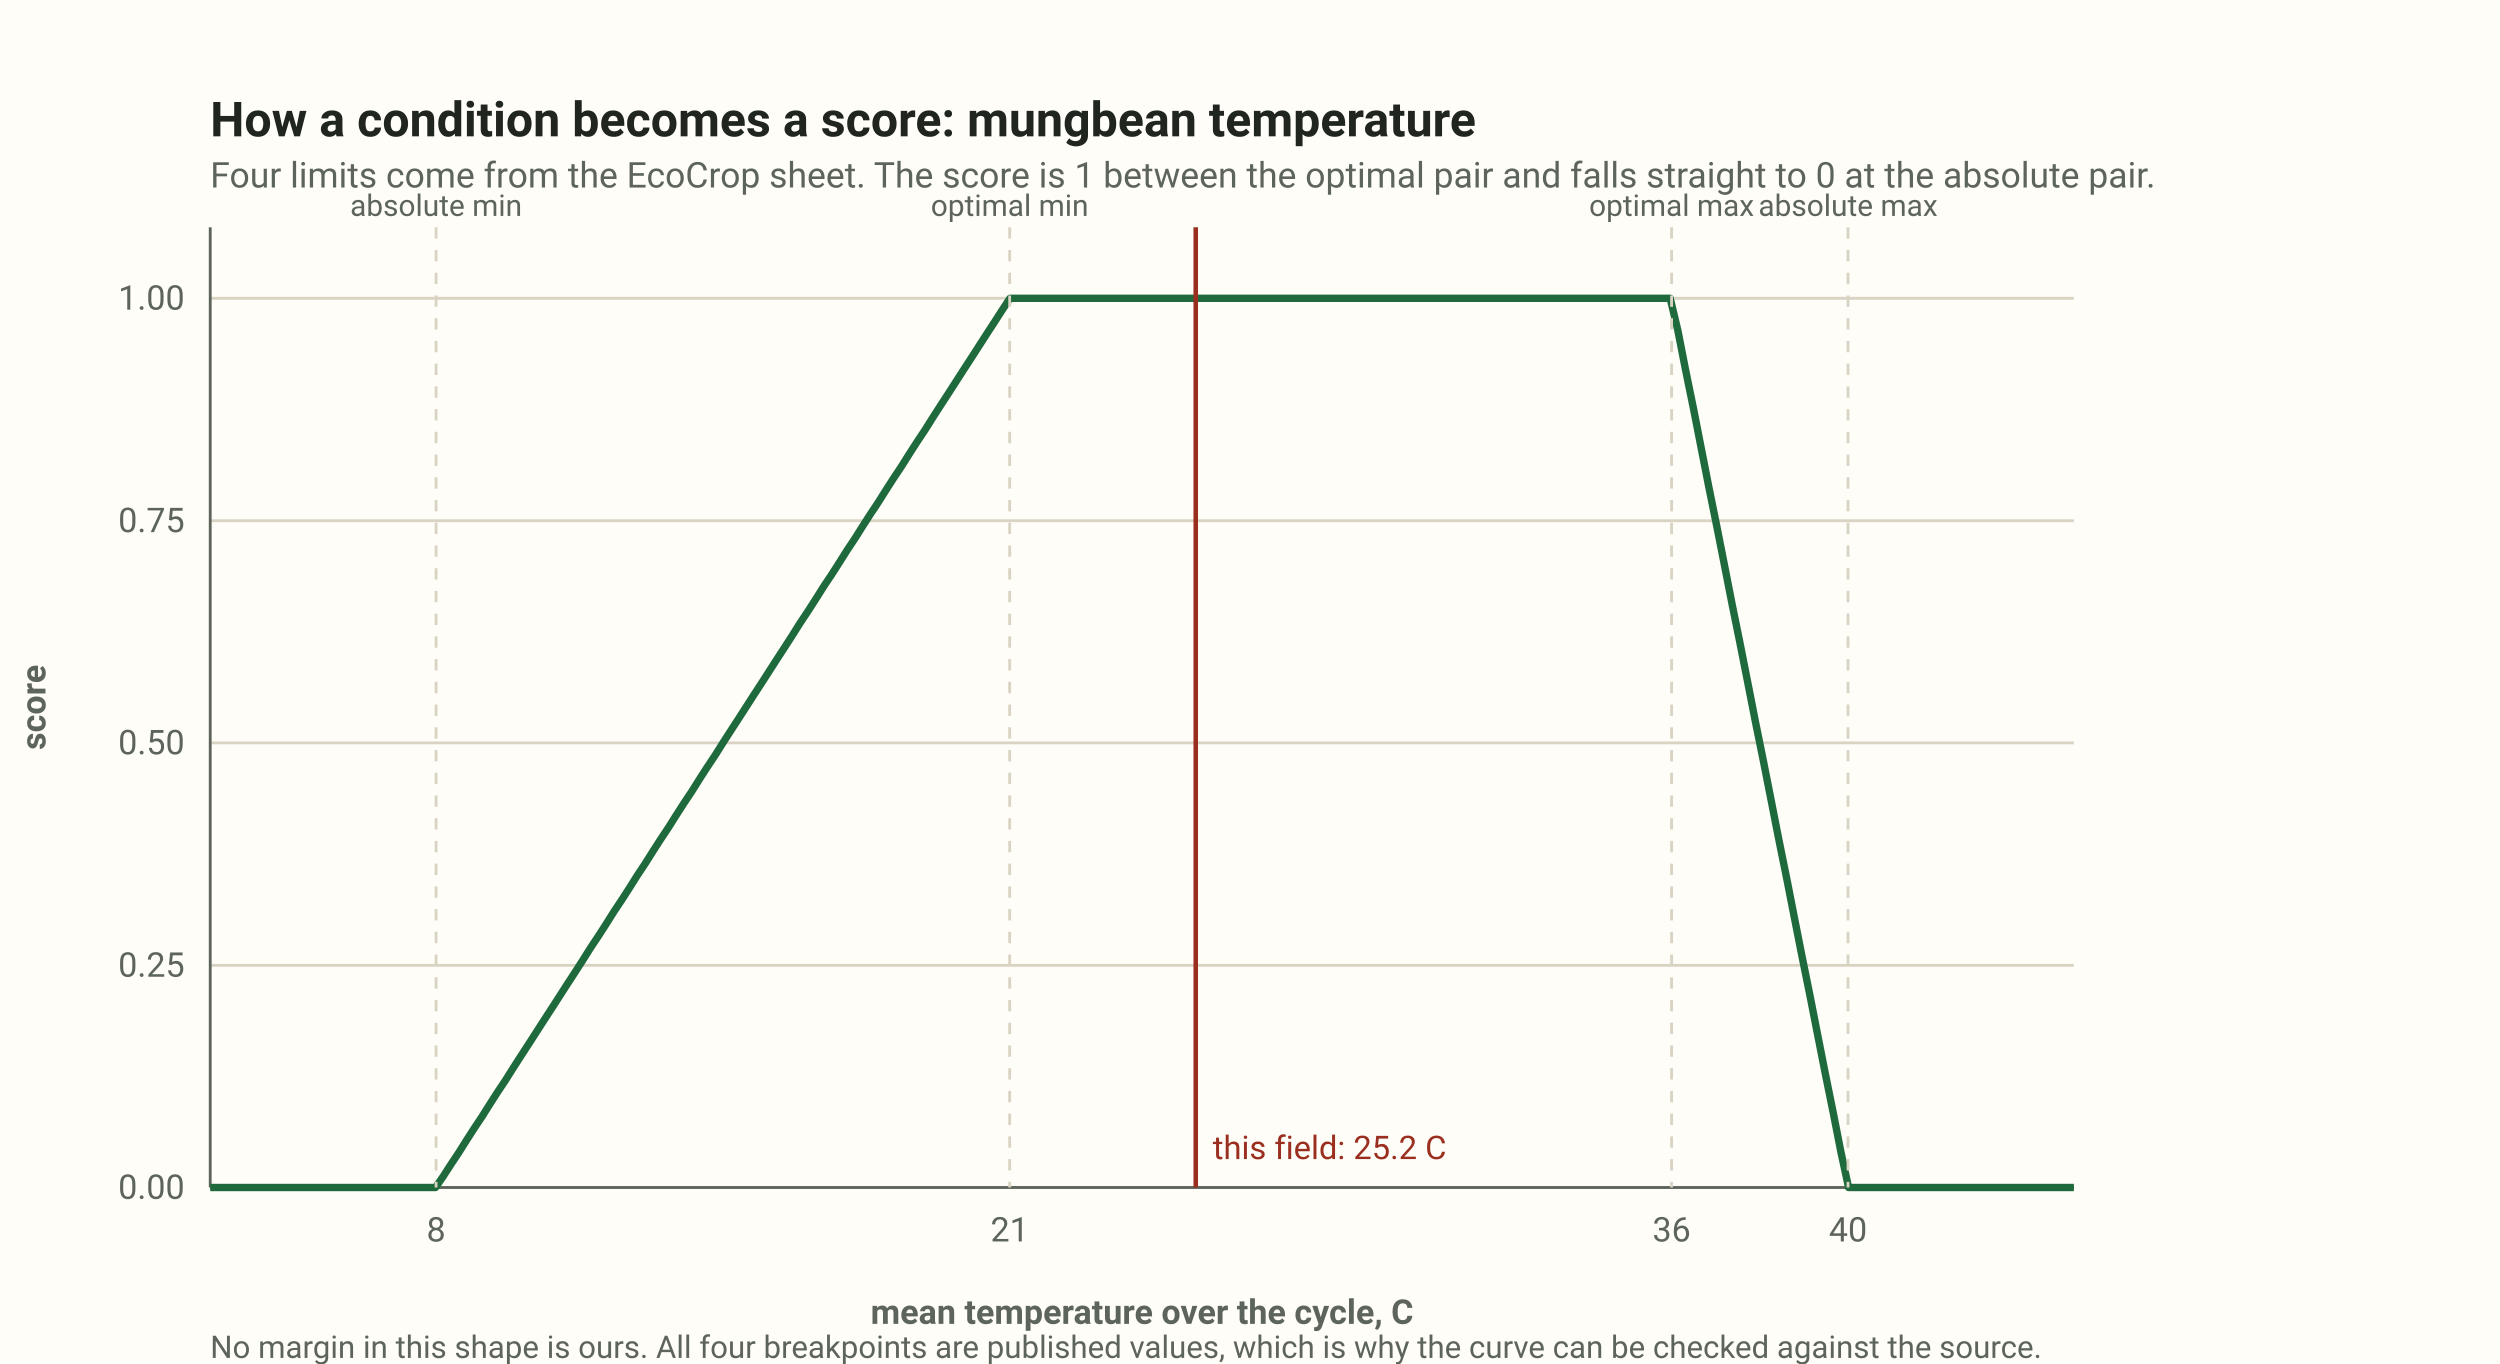
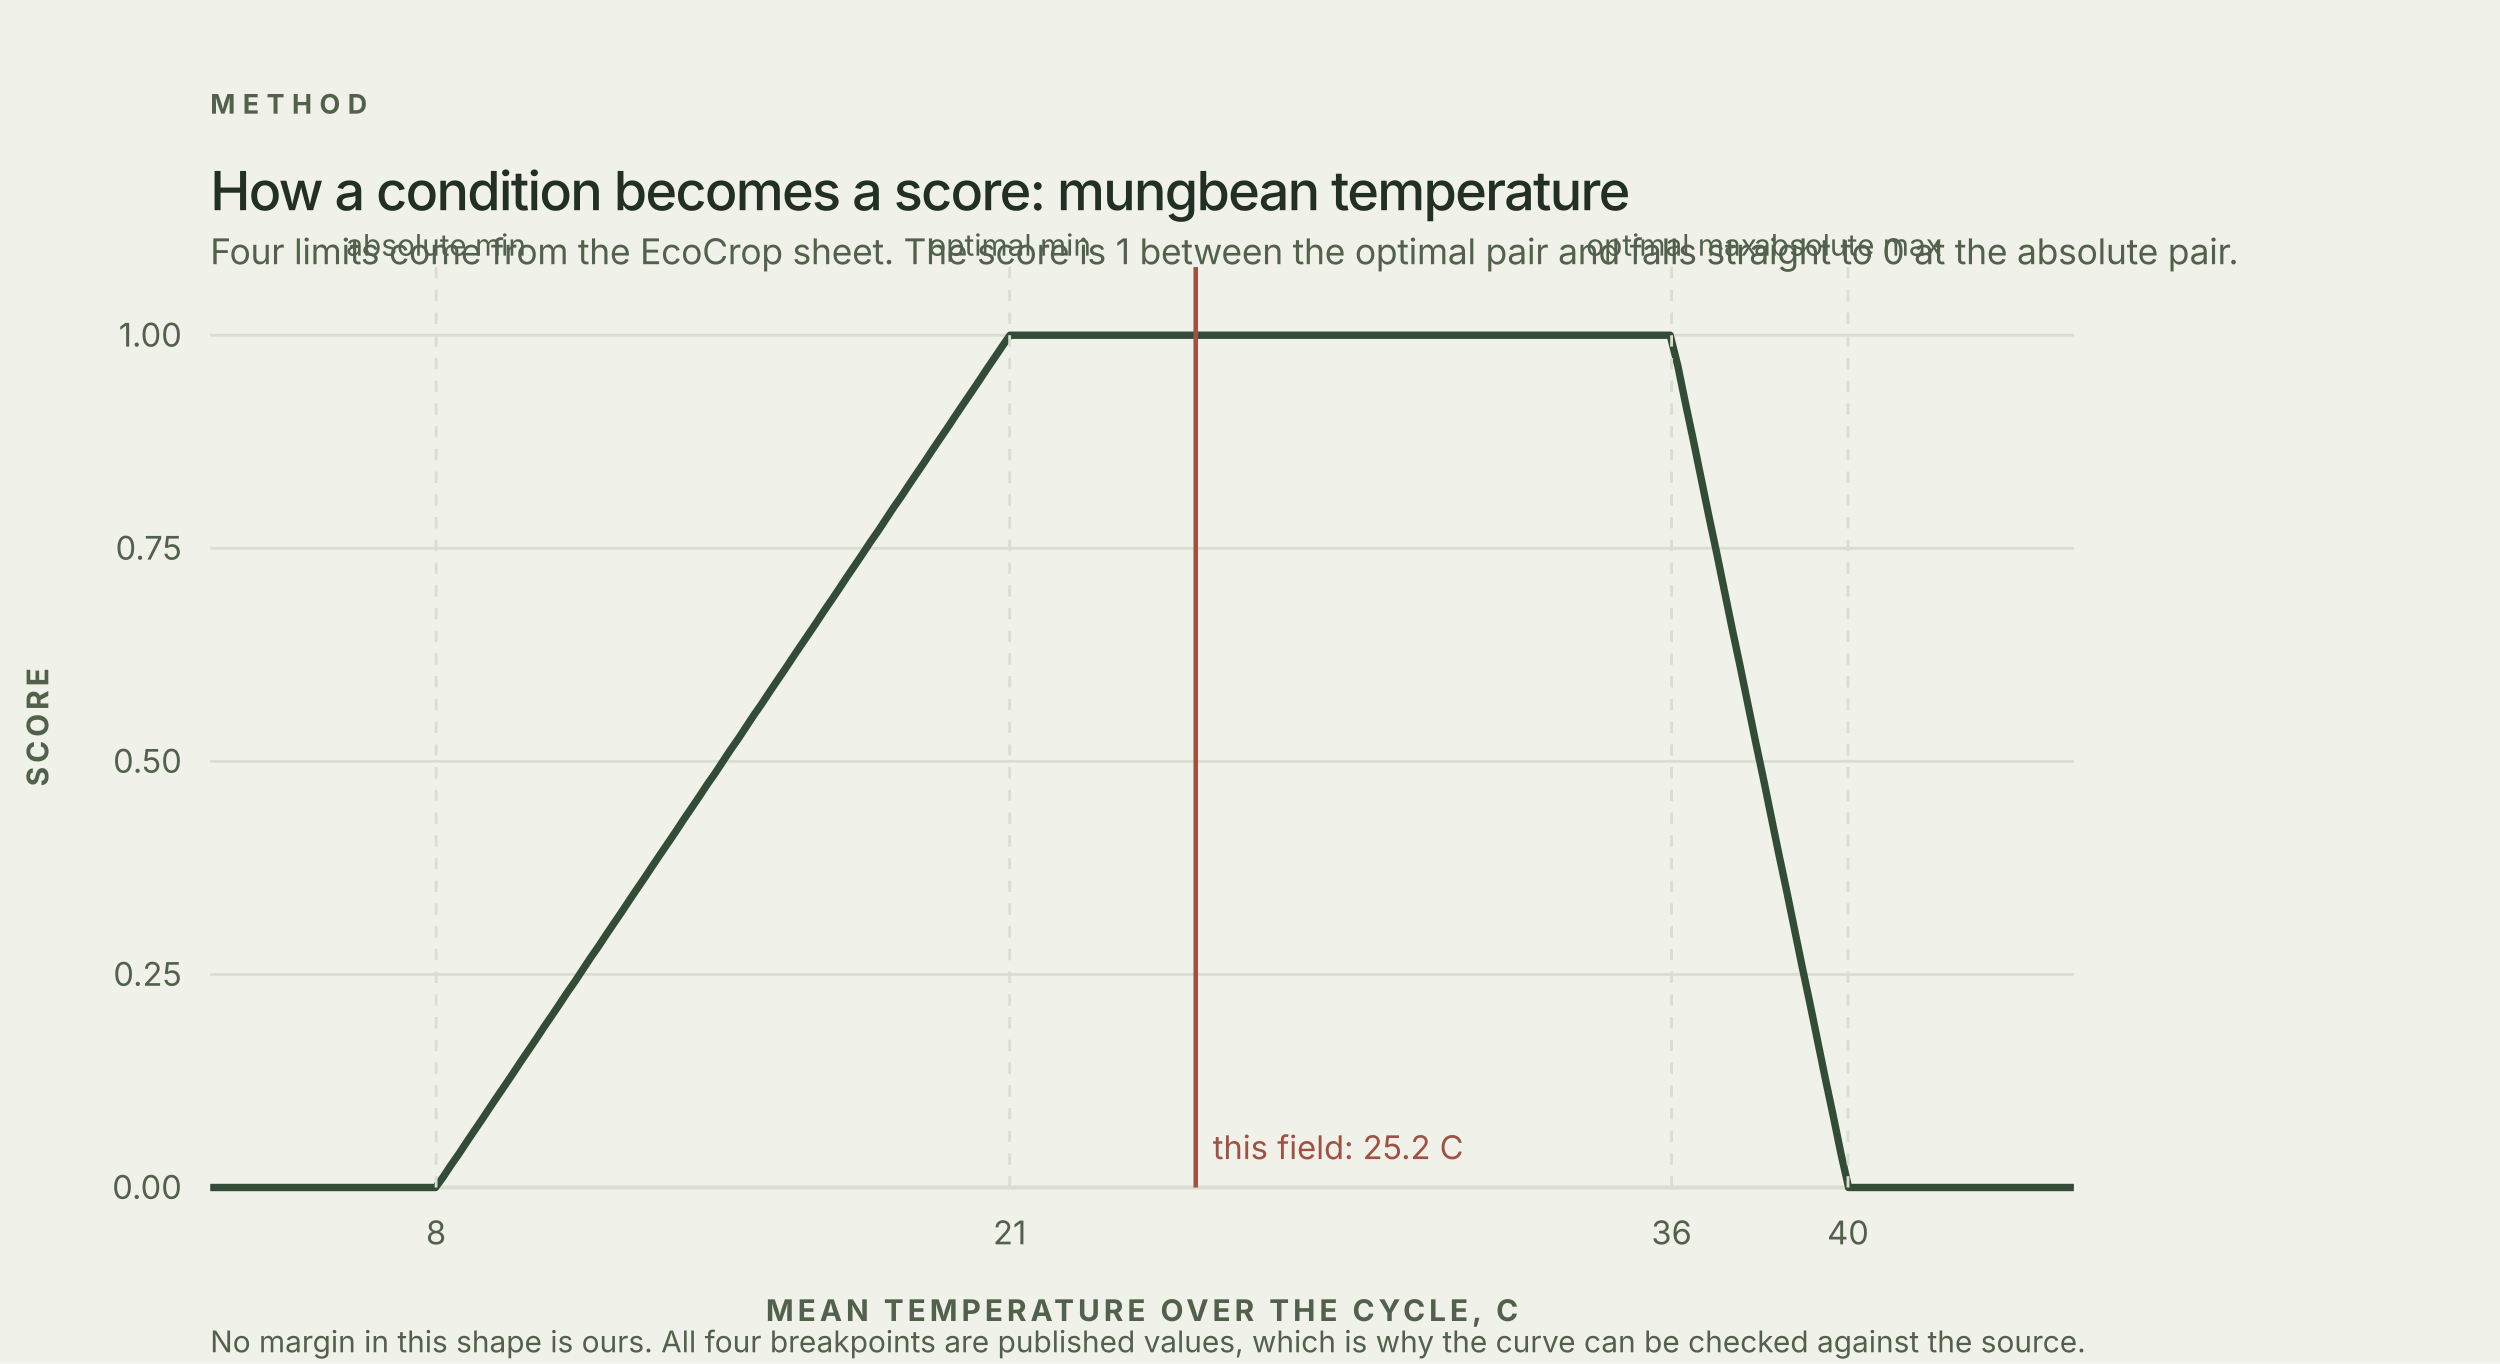
<svg xmlns="http://www.w3.org/2000/svg" width="880" height="480" viewBox="0 0 880 480">
-   <rect width="880" height="480" fill="#fffdf8" />
-   <text x="74" y="48" font-size="17" font-weight="700" fill="#20261f" font-family="system-ui, -apple-system, 'Segoe UI', Roboto, sans-serif">How a condition becomes a score: mungbean temperature</text>
-   <text x="74" y="66" font-size="12.5" fill="#5d655a" font-family="system-ui, -apple-system, 'Segoe UI', Roboto, sans-serif">Four limits come from the EcoCrop sheet. The score is 1 between the optimal pair and falls straight to 0 at the absolute pair.</text>
-   <line x1="74.0" y1="418.0" x2="730.0" y2="418.0" stroke="#d9d3c3" stroke-width="1.0" />
-   <line x1="74.0" y1="339.8" x2="730.0" y2="339.8" stroke="#d9d3c3" stroke-width="1.0" />
-   <line x1="74.0" y1="261.5" x2="730.0" y2="261.5" stroke="#d9d3c3" stroke-width="1.0" />
-   <line x1="74.0" y1="183.3" x2="730.0" y2="183.3" stroke="#d9d3c3" stroke-width="1.0" />
-   <line x1="74.0" y1="105.0" x2="730.0" y2="105.0" stroke="#d9d3c3" stroke-width="1.0" />
-   <line x1="74.0" y1="418.0" x2="730.0" y2="418.0" stroke="#5d655a" stroke-width="1.0" />
-   <line x1="74.0" y1="80.0" x2="74.0" y2="418.0" stroke="#5d655a" stroke-width="1.0" />
-   <text x="65.0" y="422.0" font-size="12" fill="#5d655a" text-anchor="end" font-weight="400" font-family="system-ui, -apple-system, 'Segoe UI', Roboto, sans-serif">0.00</text>
-   <text x="65.0" y="343.8" font-size="12" fill="#5d655a" text-anchor="end" font-weight="400" font-family="system-ui, -apple-system, 'Segoe UI', Roboto, sans-serif">0.25</text>
-   <text x="65.0" y="265.5" font-size="12" fill="#5d655a" text-anchor="end" font-weight="400" font-family="system-ui, -apple-system, 'Segoe UI', Roboto, sans-serif">0.50</text>
-   <text x="65.0" y="187.3" font-size="12" fill="#5d655a" text-anchor="end" font-weight="400" font-family="system-ui, -apple-system, 'Segoe UI', Roboto, sans-serif">0.75</text>
-   <text x="65.0" y="109.0" font-size="12" fill="#5d655a" text-anchor="end" font-weight="400" font-family="system-ui, -apple-system, 'Segoe UI', Roboto, sans-serif">1.00</text>
-   <text x="153.5" y="437.0" font-size="12" fill="#5d655a" text-anchor="middle" font-weight="400" font-family="system-ui, -apple-system, 'Segoe UI', Roboto, sans-serif">8</text>
-   <text x="355.4" y="437.0" font-size="12" fill="#5d655a" text-anchor="middle" font-weight="400" font-family="system-ui, -apple-system, 'Segoe UI', Roboto, sans-serif">21</text>
-   <text x="588.4" y="437.0" font-size="12" fill="#5d655a" text-anchor="middle" font-weight="400" font-family="system-ui, -apple-system, 'Segoe UI', Roboto, sans-serif">36</text>
-   <text x="650.5" y="437.0" font-size="12" fill="#5d655a" text-anchor="middle" font-weight="400" font-family="system-ui, -apple-system, 'Segoe UI', Roboto, sans-serif">40</text>
-   <text x="402.0" y="466.0" font-size="12" fill="#5d655a" text-anchor="middle" font-weight="600" font-family="system-ui, -apple-system, 'Segoe UI', Roboto, sans-serif">mean temperature over the cycle, C</text>
-   <text x="16.0" y="249.0" font-size="12" fill="#5d655a" text-anchor="middle" font-weight="600" font-family="system-ui, -apple-system, 'Segoe UI', Roboto, sans-serif" transform="rotate(-90 16.0 249.0)">score</text>
-   <path d="M 74.0 418.0 L 76.7 418.0 L 79.5 418.0 L 82.2 418.0 L 84.9 418.0 L 87.7 418.0 L 90.4 418.0 L 93.1 418.0 L 95.9 418.0 L 98.6 418.0 L 101.3 418.0 L 104.1 418.0 L 106.8 418.0 L 109.5 418.0 L 112.3 418.0 L 115.0 418.0 L 117.7 418.0 L 120.5 418.0 L 123.2 418.0 L 125.9 418.0 L 128.7 418.0 L 131.4 418.0 L 134.1 418.0 L 136.9 418.0 L 139.6 418.0 L 142.3 418.0 L 145.1 418.0 L 147.8 418.0 L 150.5 418.0 L 153.3 418.0 L 156.0 414.1 L 158.7 409.9 L 161.5 405.7 L 164.2 401.4 L 166.9 397.2 L 169.7 393.0 L 172.4 388.7 L 175.1 384.5 L 177.9 380.3 L 180.6 376.0 L 183.3 371.8 L 186.1 367.5 L 188.8 363.3 L 191.5 359.1 L 194.3 354.8 L 197.0 350.6 L 199.7 346.4 L 202.5 342.1 L 205.2 337.9 L 207.9 333.6 L 210.7 329.4 L 213.4 325.2 L 216.1 320.9 L 218.9 316.7 L 221.6 312.5 L 224.3 308.2 L 227.1 304.0 L 229.8 299.7 L 232.5 295.5 L 235.3 291.3 L 238.0 287.0 L 240.7 282.8 L 243.5 278.6 L 246.2 274.3 L 248.9 270.1 L 251.7 265.9 L 254.4 261.6 L 257.1 257.4 L 259.9 253.1 L 262.6 248.9 L 265.3 244.7 L 268.1 240.4 L 270.8 236.2 L 273.5 232.0 L 276.3 227.7 L 279.0 223.5 L 281.7 219.2 L 284.5 215.0 L 287.2 210.8 L 289.9 206.5 L 292.7 202.3 L 295.4 198.1 L 298.1 193.8 L 300.9 189.6 L 303.6 185.3 L 306.3 181.1 L 309.1 176.9 L 311.8 172.6 L 314.5 168.4 L 317.3 164.2 L 320.0 159.9 L 322.7 155.7 L 325.5 151.5 L 328.2 147.2 L 330.9 143.0 L 333.7 138.7 L 336.4 134.5 L 339.1 130.3 L 341.9 126.0 L 344.6 121.8 L 347.3 117.6 L 350.1 113.3 L 352.8 109.1 L 355.5 105.0 L 358.3 105.0 L 361.0 105.0 L 363.7 105.0 L 366.5 105.0 L 369.2 105.0 L 371.9 105.0 L 374.7 105.0 L 377.4 105.0 L 380.1 105.0 L 382.9 105.0 L 385.6 105.0 L 388.3 105.0 L 391.1 105.0 L 393.8 105.0 L 396.5 105.0 L 399.3 105.0 L 402.0 105.0 L 404.7 105.0 L 407.5 105.0 L 410.2 105.0 L 412.9 105.0 L 415.7 105.0 L 418.4 105.0 L 421.1 105.0 L 423.9 105.0 L 426.6 105.0 L 429.3 105.0 L 432.1 105.0 L 434.8 105.0 L 437.5 105.0 L 440.3 105.0 L 443.0 105.0 L 445.7 105.0 L 448.5 105.0 L 451.2 105.0 L 453.9 105.0 L 456.7 105.0 L 459.4 105.0 L 462.1 105.0 L 464.9 105.0 L 467.6 105.0 L 470.3 105.0 L 473.1 105.0 L 475.8 105.0 L 478.5 105.0 L 481.3 105.0 L 484.0 105.0 L 486.7 105.0 L 489.5 105.0 L 492.2 105.0 L 494.9 105.0 L 497.7 105.0 L 500.4 105.0 L 503.1 105.0 L 505.9 105.0 L 508.6 105.0 L 511.3 105.0 L 514.1 105.0 L 516.8 105.0 L 519.5 105.0 L 522.3 105.0 L 525.0 105.0 L 527.7 105.0 L 530.5 105.0 L 533.2 105.0 L 535.9 105.0 L 538.7 105.0 L 541.4 105.0 L 544.1 105.0 L 546.9 105.0 L 549.6 105.0 L 552.3 105.0 L 555.1 105.0 L 557.8 105.0 L 560.5 105.0 L 563.3 105.0 L 566.0 105.0 L 568.7 105.0 L 571.5 105.0 L 574.2 105.0 L 576.9 105.0 L 579.7 105.0 L 582.4 105.0 L 585.1 105.0 L 587.9 105.0 L 590.6 116.3 L 593.3 130.1 L 596.1 143.8 L 598.8 157.6 L 601.5 171.4 L 604.3 185.2 L 607.0 198.9 L 609.7 212.7 L 612.5 226.5 L 615.2 240.2 L 617.9 254.0 L 620.7 267.8 L 623.4 281.5 L 626.1 295.3 L 628.9 309.1 L 631.6 322.9 L 634.3 336.6 L 637.1 350.4 L 639.8 364.2 L 642.5 377.9 L 645.3 391.7 L 648.0 405.5 L 650.7 418.0 L 653.5 418.0 L 656.2 418.0 L 658.9 418.0 L 661.7 418.0 L 664.4 418.0 L 667.1 418.0 L 669.9 418.0 L 672.6 418.0 L 675.3 418.0 L 678.1 418.0 L 680.8 418.0 L 683.5 418.0 L 686.3 418.0 L 689.0 418.0 L 691.7 418.0 L 694.5 418.0 L 697.2 418.0 L 699.9 418.0 L 702.7 418.0 L 705.4 418.0 L 708.1 418.0 L 710.9 418.0 L 713.6 418.0 L 716.3 418.0 L 719.1 418.0 L 721.8 418.0 L 724.5 418.0 L 727.3 418.0 L 730.0 418.0" fill="none" stroke="#1f6a3d" stroke-width="2.6" stroke-linejoin="round" />
-   <line x1="153.5" y1="80.0" x2="153.5" y2="418.0" stroke="#d9d3c3" stroke-width="1" stroke-dasharray="4 4" />
-   <text x="153.5" y="76.0" font-size="10.5" fill="#5d655a" text-anchor="middle" font-weight="400" font-family="system-ui, -apple-system, 'Segoe UI', Roboto, sans-serif">absolute min</text>
-   <line x1="355.4" y1="80.0" x2="355.4" y2="418.0" stroke="#d9d3c3" stroke-width="1" stroke-dasharray="4 4" />
-   <text x="355.4" y="76.0" font-size="10.5" fill="#5d655a" text-anchor="middle" font-weight="400" font-family="system-ui, -apple-system, 'Segoe UI', Roboto, sans-serif">optimal min</text>
-   <line x1="588.4" y1="80.0" x2="588.4" y2="418.0" stroke="#d9d3c3" stroke-width="1" stroke-dasharray="4 4" />
-   <text x="588.4" y="76.0" font-size="10.5" fill="#5d655a" text-anchor="middle" font-weight="400" font-family="system-ui, -apple-system, 'Segoe UI', Roboto, sans-serif">optimal max</text>
-   <line x1="650.5" y1="80.0" x2="650.5" y2="418.0" stroke="#d9d3c3" stroke-width="1" stroke-dasharray="4 4" />
-   <text x="650.5" y="76.0" font-size="10.5" fill="#5d655a" text-anchor="middle" font-weight="400" font-family="system-ui, -apple-system, 'Segoe UI', Roboto, sans-serif">absolute max</text>
-   <line x1="420.9" y1="80.0" x2="420.9" y2="418.0" stroke="#9a2f1f" stroke-width="1.6" />
-   <text x="426.9" y="408.0" font-size="11.5" fill="#9a2f1f" text-anchor="start" font-weight="400" font-family="system-ui, -apple-system, 'Segoe UI', Roboto, sans-serif">this field: 25.2 C</text>
-   <text x="74.0" y="478.0" font-size="11" fill="#5d655a" text-anchor="start" font-weight="400" font-family="system-ui, -apple-system, 'Segoe UI', Roboto, sans-serif">No margin in this shape is ours. All four breakpoints are published values, which is why the curve can be checked against the source.</text>
+   <rect width="880" height="480" fill="#f0f1e9" />
+   <text x="74" y="40" font-size="9.5" font-weight="650" fill="#52614b" font-family="'DM Sans', -apple-system, 'Segoe UI', sans-serif" letter-spacing="2.6">METHOD</text>
+   <text x="74" y="74" font-size="19" font-weight="550" fill="#223024" font-family="Manrope, 'DM Sans', -apple-system, 'Segoe UI', sans-serif" letter-spacing="-0.6">How a condition becomes a score: mungbean temperature</text>
+   <text x="74" y="93" font-size="12.5" fill="#52614b" font-family="'DM Sans', -apple-system, 'Segoe UI', sans-serif" letter-spacing="-0.1">Four limits come from the EcoCrop sheet. The score is 1 between the optimal pair and falls straight to 0 at the absolute pair.</text>
+   <line x1="74.0" y1="418.0" x2="730.0" y2="418.0" stroke="#d8dfcf" stroke-width="1.0" />
+   <line x1="74.0" y1="343.0" x2="730.0" y2="343.0" stroke="#d8dfcf" stroke-width="1.0" />
+   <line x1="74.0" y1="268.0" x2="730.0" y2="268.0" stroke="#d8dfcf" stroke-width="1.0" />
+   <line x1="74.0" y1="193.0" x2="730.0" y2="193.0" stroke="#d8dfcf" stroke-width="1.0" />
+   <line x1="74.0" y1="118.0" x2="730.0" y2="118.0" stroke="#d8dfcf" stroke-width="1.0" />
+   <line x1="74.0" y1="418.0" x2="730.0" y2="418.0" stroke="#d8dfcf" stroke-width="1.4" />
+   <text x="64.0" y="422.0" font-size="11.5" fill="#52614b" text-anchor="end" font-weight="400" font-family="'DM Sans', -apple-system, 'Segoe UI', sans-serif">0.00</text>
+   <text x="64.0" y="347.0" font-size="11.5" fill="#52614b" text-anchor="end" font-weight="400" font-family="'DM Sans', -apple-system, 'Segoe UI', sans-serif">0.25</text>
+   <text x="64.0" y="272.0" font-size="11.5" fill="#52614b" text-anchor="end" font-weight="400" font-family="'DM Sans', -apple-system, 'Segoe UI', sans-serif">0.50</text>
+   <text x="64.0" y="197.0" font-size="11.5" fill="#52614b" text-anchor="end" font-weight="400" font-family="'DM Sans', -apple-system, 'Segoe UI', sans-serif">0.75</text>
+   <text x="64.0" y="122.0" font-size="11.5" fill="#52614b" text-anchor="end" font-weight="400" font-family="'DM Sans', -apple-system, 'Segoe UI', sans-serif">1.00</text>
+   <text x="153.5" y="438.0" font-size="11.5" fill="#52614b" text-anchor="middle" font-weight="400" font-family="'DM Sans', -apple-system, 'Segoe UI', sans-serif">8</text>
+   <text x="355.4" y="438.0" font-size="11.5" fill="#52614b" text-anchor="middle" font-weight="400" font-family="'DM Sans', -apple-system, 'Segoe UI', sans-serif">21</text>
+   <text x="588.4" y="438.0" font-size="11.5" fill="#52614b" text-anchor="middle" font-weight="400" font-family="'DM Sans', -apple-system, 'Segoe UI', sans-serif">36</text>
+   <text x="650.5" y="438.0" font-size="11.5" fill="#52614b" text-anchor="middle" font-weight="400" font-family="'DM Sans', -apple-system, 'Segoe UI', sans-serif">40</text>
+   <text x="402.0" y="465.0" font-size="10.5" fill="#52614b" text-anchor="middle" font-weight="650" font-family="'DM Sans', -apple-system, 'Segoe UI', sans-serif" letter-spacing="1.4">MEAN TEMPERATURE OVER THE CYCLE, C</text>
+   <text x="17.0" y="256.0" font-size="10.5" fill="#52614b" text-anchor="middle" font-weight="650" font-family="'DM Sans', -apple-system, 'Segoe UI', sans-serif" letter-spacing="1.4" transform="rotate(-90 17.0 256.0)">SCORE</text>
+   <path d="M 74.0 418.0 L 76.7 418.0 L 79.5 418.0 L 82.2 418.0 L 84.9 418.0 L 87.7 418.0 L 90.4 418.0 L 93.1 418.0 L 95.9 418.0 L 98.6 418.0 L 101.3 418.0 L 104.1 418.0 L 106.8 418.0 L 109.5 418.0 L 112.3 418.0 L 115.0 418.0 L 117.7 418.0 L 120.5 418.0 L 123.2 418.0 L 125.9 418.0 L 128.7 418.0 L 131.4 418.0 L 134.1 418.0 L 136.9 418.0 L 139.6 418.0 L 142.3 418.0 L 145.1 418.0 L 147.8 418.0 L 150.5 418.0 L 153.3 418.0 L 156.0 414.3 L 158.7 410.2 L 161.5 406.2 L 164.2 402.1 L 166.9 398.1 L 169.7 394.0 L 172.4 389.9 L 175.1 385.9 L 177.9 381.8 L 180.6 377.8 L 183.3 373.7 L 186.1 369.6 L 188.8 365.6 L 191.5 361.5 L 194.3 357.4 L 197.0 353.4 L 199.7 349.3 L 202.5 345.3 L 205.2 341.2 L 207.9 337.1 L 210.7 333.1 L 213.4 329.0 L 216.1 325.0 L 218.9 320.9 L 221.6 316.8 L 224.3 312.8 L 227.1 308.7 L 229.8 304.6 L 232.5 300.6 L 235.3 296.5 L 238.0 292.5 L 240.7 288.4 L 243.5 284.3 L 246.2 280.3 L 248.9 276.2 L 251.7 272.2 L 254.4 268.1 L 257.1 264.0 L 259.9 260.0 L 262.6 255.9 L 265.3 251.8 L 268.1 247.8 L 270.8 243.7 L 273.5 239.7 L 276.3 235.6 L 279.0 231.5 L 281.7 227.5 L 284.5 223.4 L 287.2 219.4 L 289.9 215.3 L 292.7 211.2 L 295.4 207.2 L 298.1 203.1 L 300.9 199.0 L 303.6 195.0 L 306.3 190.9 L 309.1 186.9 L 311.8 182.8 L 314.5 178.7 L 317.3 174.7 L 320.0 170.6 L 322.7 166.6 L 325.5 162.5 L 328.2 158.4 L 330.9 154.4 L 333.7 150.3 L 336.4 146.2 L 339.1 142.2 L 341.9 138.1 L 344.6 134.1 L 347.3 130.0 L 350.1 125.9 L 352.8 121.9 L 355.5 118.0 L 358.3 118.0 L 361.0 118.0 L 363.7 118.0 L 366.5 118.0 L 369.2 118.0 L 371.9 118.0 L 374.7 118.0 L 377.4 118.0 L 380.1 118.0 L 382.9 118.0 L 385.6 118.0 L 388.3 118.0 L 391.1 118.0 L 393.8 118.0 L 396.5 118.0 L 399.3 118.0 L 402.0 118.0 L 404.7 118.0 L 407.5 118.0 L 410.2 118.0 L 412.9 118.0 L 415.7 118.0 L 418.4 118.0 L 421.1 118.0 L 423.9 118.0 L 426.6 118.0 L 429.3 118.0 L 432.1 118.0 L 434.8 118.0 L 437.5 118.0 L 440.3 118.0 L 443.0 118.0 L 445.7 118.0 L 448.5 118.0 L 451.2 118.0 L 453.9 118.0 L 456.7 118.0 L 459.4 118.0 L 462.1 118.0 L 464.9 118.0 L 467.6 118.0 L 470.3 118.0 L 473.1 118.0 L 475.8 118.0 L 478.5 118.0 L 481.3 118.0 L 484.0 118.0 L 486.7 118.0 L 489.5 118.0 L 492.2 118.0 L 494.9 118.0 L 497.7 118.0 L 500.4 118.0 L 503.1 118.0 L 505.9 118.0 L 508.6 118.0 L 511.3 118.0 L 514.1 118.0 L 516.8 118.0 L 519.5 118.0 L 522.3 118.0 L 525.0 118.0 L 527.7 118.0 L 530.5 118.0 L 533.2 118.0 L 535.9 118.0 L 538.7 118.0 L 541.4 118.0 L 544.1 118.0 L 546.9 118.0 L 549.6 118.0 L 552.3 118.0 L 555.1 118.0 L 557.8 118.0 L 560.5 118.0 L 563.3 118.0 L 566.0 118.0 L 568.7 118.0 L 571.5 118.0 L 574.2 118.0 L 576.9 118.0 L 579.7 118.0 L 582.4 118.0 L 585.1 118.0 L 587.9 118.0 L 590.6 128.8 L 593.3 142.0 L 596.1 155.2 L 598.8 168.4 L 601.5 181.6 L 604.3 194.8 L 607.0 208.0 L 609.7 221.2 L 612.5 234.4 L 615.2 247.6 L 617.9 260.8 L 620.7 274.0 L 623.4 287.2 L 626.1 300.4 L 628.9 313.6 L 631.6 326.8 L 634.3 340.0 L 637.1 353.2 L 639.8 366.4 L 642.5 379.6 L 645.3 392.8 L 648.0 406.0 L 650.7 418.0 L 653.5 418.0 L 656.2 418.0 L 658.9 418.0 L 661.7 418.0 L 664.4 418.0 L 667.1 418.0 L 669.9 418.0 L 672.6 418.0 L 675.3 418.0 L 678.1 418.0 L 680.8 418.0 L 683.5 418.0 L 686.3 418.0 L 689.0 418.0 L 691.7 418.0 L 694.5 418.0 L 697.2 418.0 L 699.9 418.0 L 702.7 418.0 L 705.4 418.0 L 708.1 418.0 L 710.9 418.0 L 713.6 418.0 L 716.3 418.0 L 719.1 418.0 L 721.8 418.0 L 724.5 418.0 L 727.3 418.0 L 730.0 418.0" fill="none" fill-opacity="1.0" stroke="#334c37" stroke-width="2.6" stroke-linejoin="round" />
+   <line x1="153.5" y1="94.0" x2="153.5" y2="418.0" stroke="#d8dfcf" stroke-width="1" stroke-dasharray="4 4" />
+   <text x="153.5" y="90.0" font-size="10.5" fill="#52614b" text-anchor="middle" font-weight="400" font-family="'DM Sans', -apple-system, 'Segoe UI', sans-serif">absolute min</text>
+   <line x1="355.4" y1="94.0" x2="355.4" y2="418.0" stroke="#d8dfcf" stroke-width="1" stroke-dasharray="4 4" />
+   <text x="355.4" y="90.0" font-size="10.5" fill="#52614b" text-anchor="middle" font-weight="400" font-family="'DM Sans', -apple-system, 'Segoe UI', sans-serif">optimal min</text>
+   <line x1="588.4" y1="94.0" x2="588.4" y2="418.0" stroke="#d8dfcf" stroke-width="1" stroke-dasharray="4 4" />
+   <text x="588.4" y="90.0" font-size="10.5" fill="#52614b" text-anchor="middle" font-weight="400" font-family="'DM Sans', -apple-system, 'Segoe UI', sans-serif">optimal max</text>
+   <line x1="650.5" y1="94.0" x2="650.5" y2="418.0" stroke="#d8dfcf" stroke-width="1" stroke-dasharray="4 4" />
+   <text x="650.5" y="90.0" font-size="10.5" fill="#52614b" text-anchor="middle" font-weight="400" font-family="'DM Sans', -apple-system, 'Segoe UI', sans-serif">absolute max</text>
+   <line x1="420.9" y1="94.0" x2="420.9" y2="418.0" stroke="#a05143" stroke-width="1.6" />
+   <text x="426.9" y="408.0" font-size="11.5" fill="#a05143" text-anchor="start" font-weight="400" font-family="'DM Sans', -apple-system, 'Segoe UI', sans-serif">this field: 25.2 C</text>
+   <text x="74.0" y="476.0" font-size="10.5" fill="#52614b" text-anchor="start" font-weight="400" font-family="'DM Sans', -apple-system, 'Segoe UI', sans-serif">No margin in this shape is ours. All four breakpoints are published values, which is why the curve can be checked against the source.</text>
</svg>
